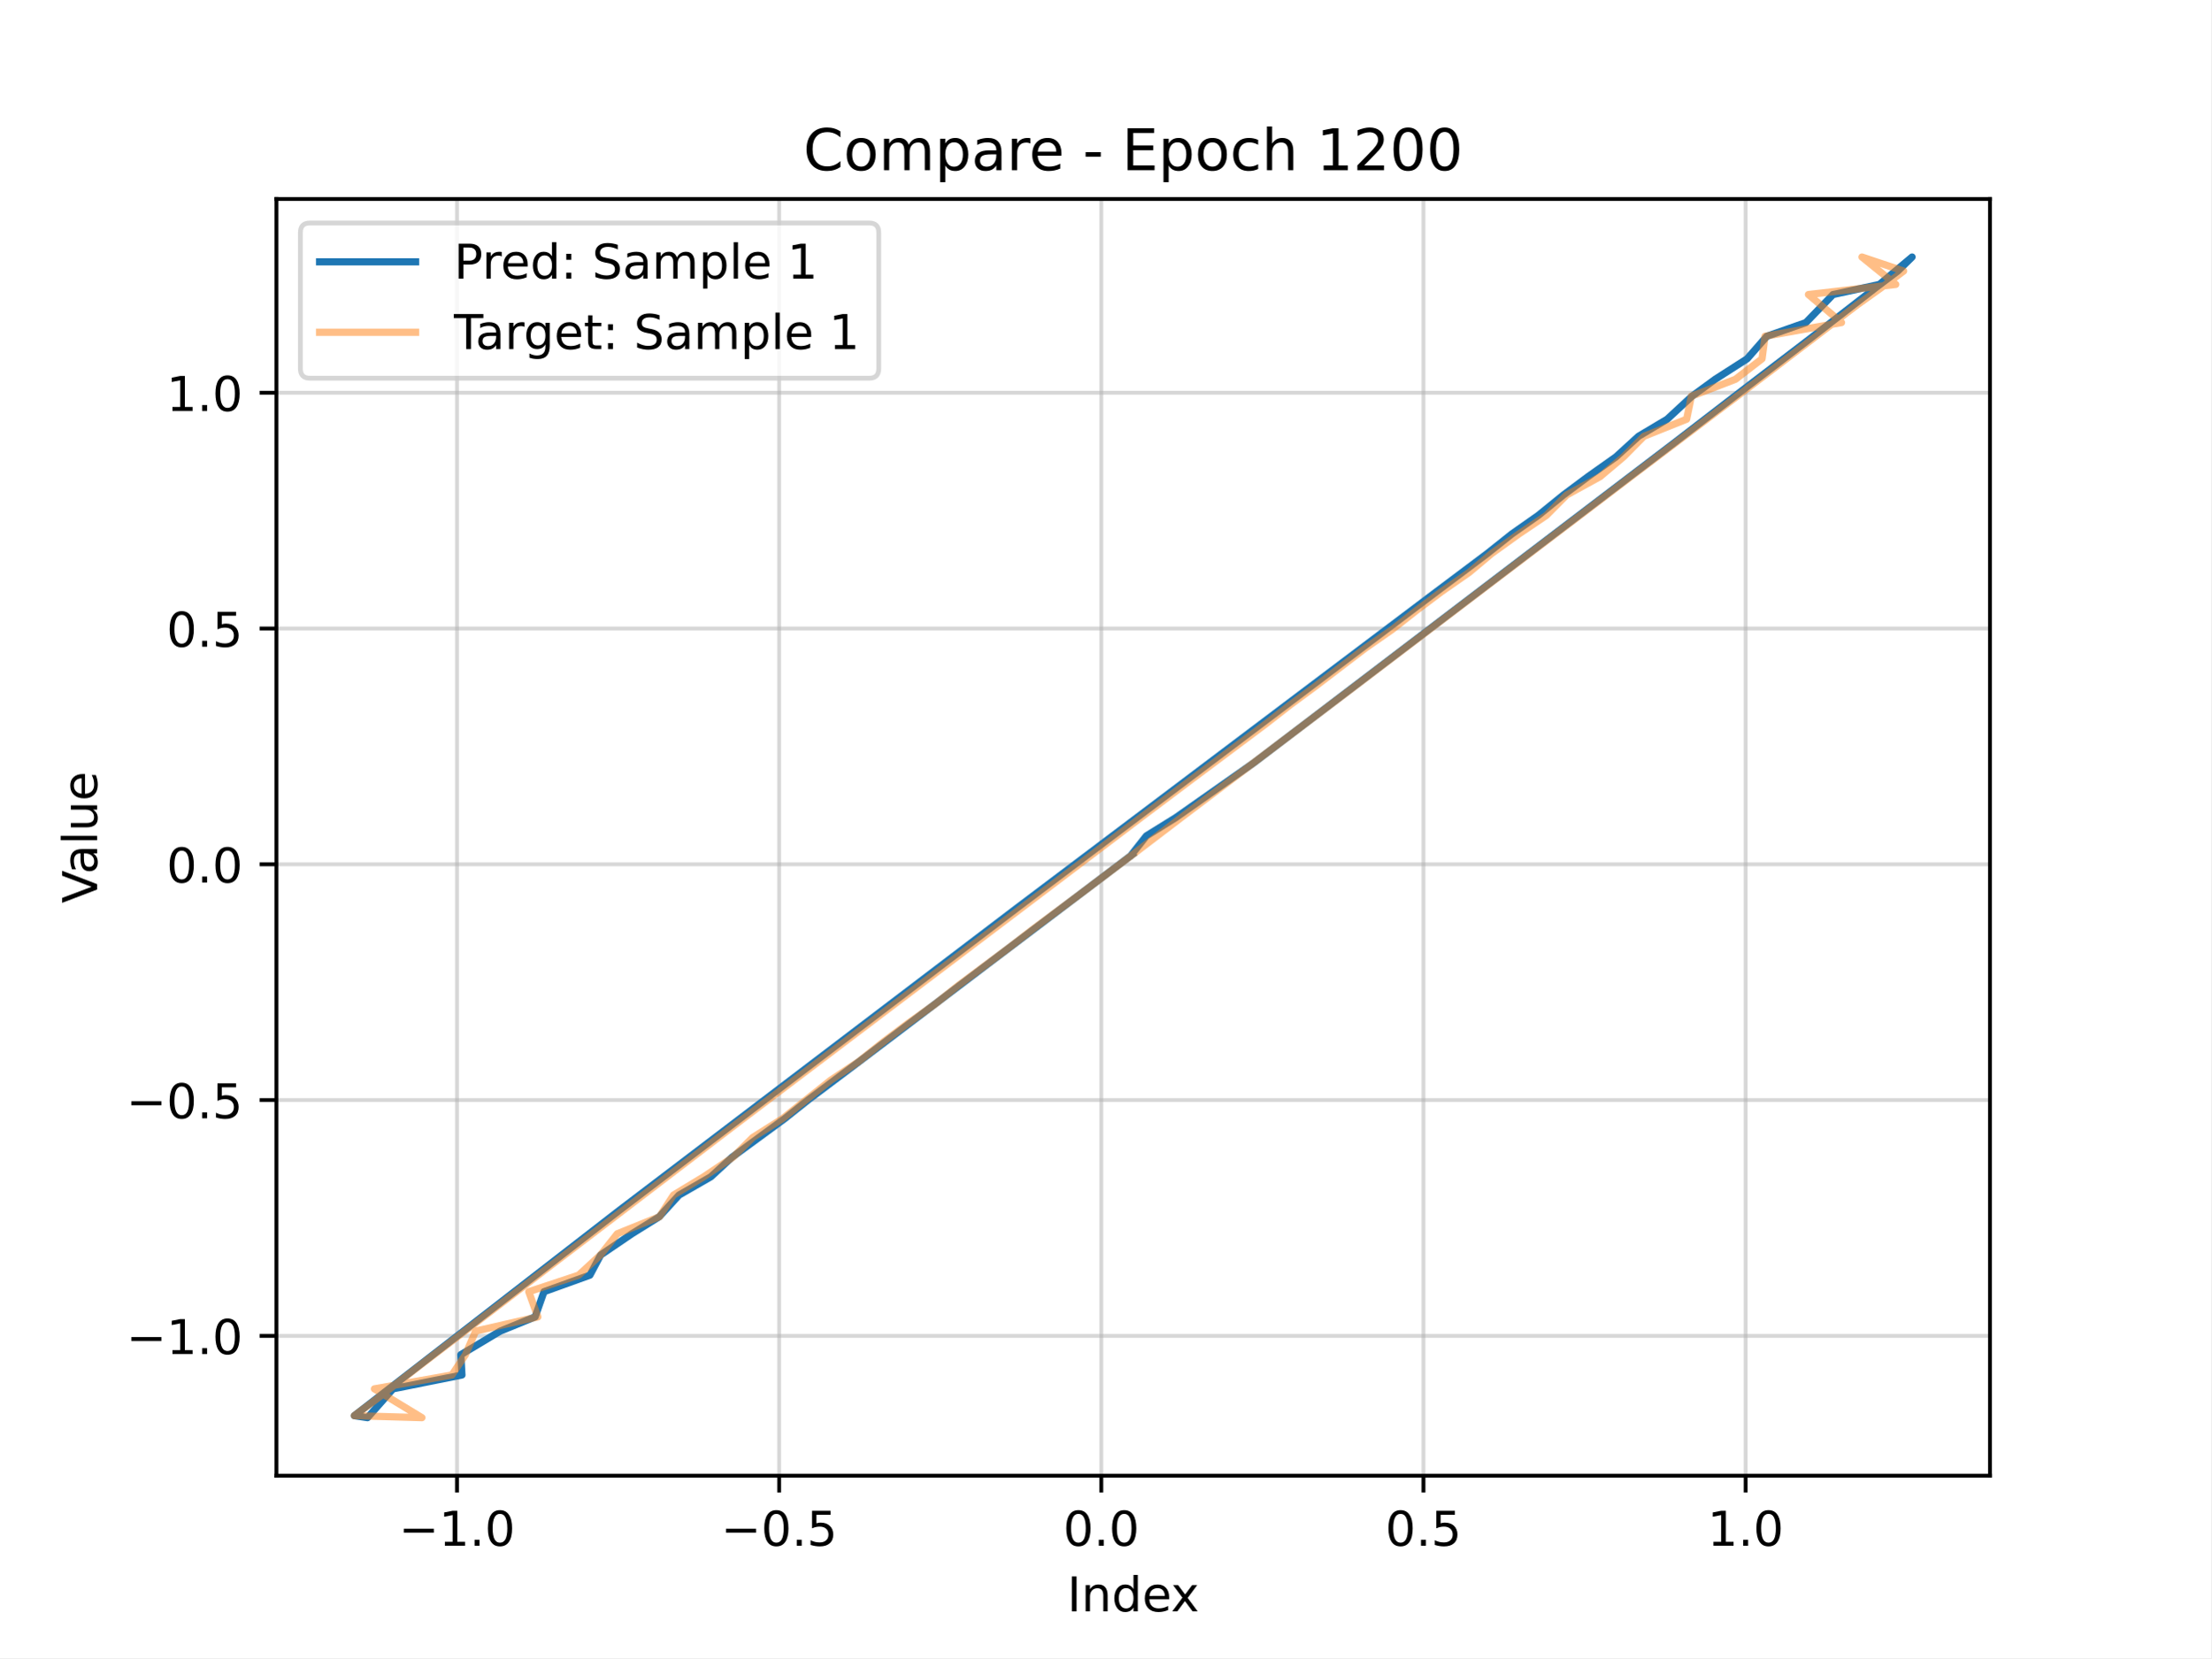
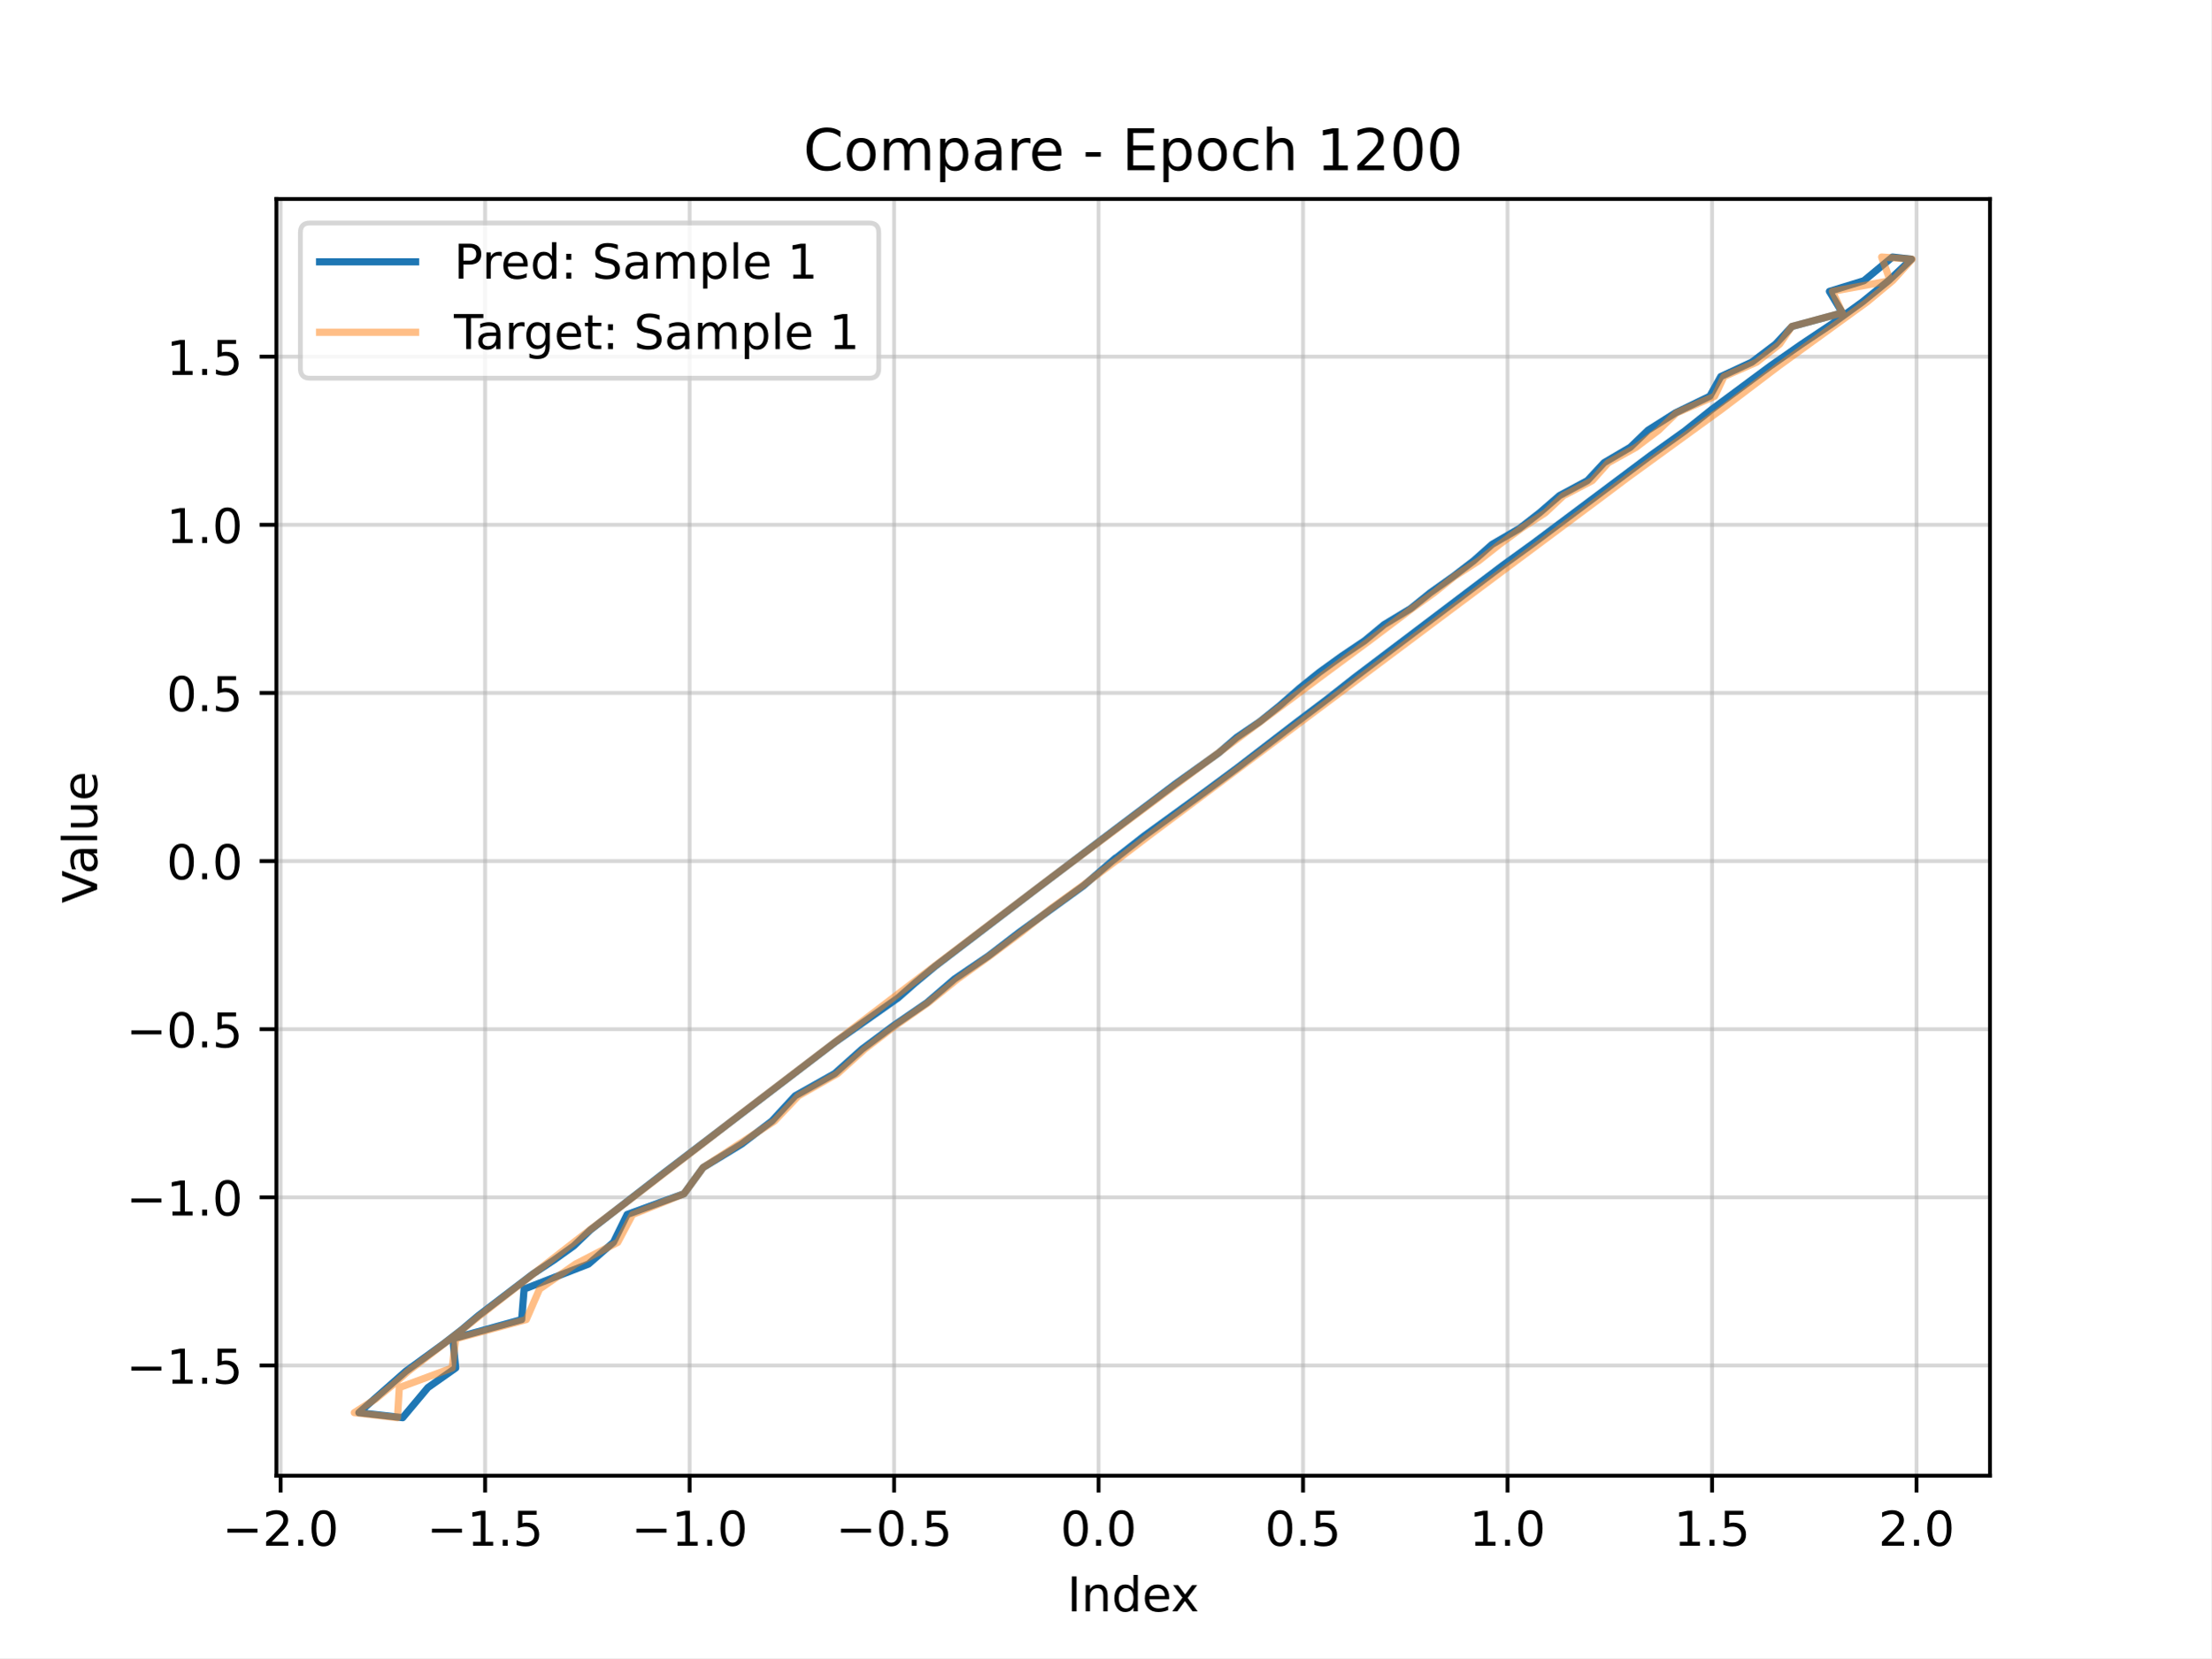
<svg xmlns="http://www.w3.org/2000/svg" xmlns:xlink="http://www.w3.org/1999/xlink" width="460.8pt" height="345.6pt" viewBox="0 0 460.8 345.6" version="1.1">
  <defs>
    <style type="text/css">*{stroke-linejoin: round; stroke-linecap: butt}</style>
  </defs>
  <g id="figure_1">
    <g id="patch_1">
      <path d="M 0 345.6  L 460.8 345.6  L 460.8 0  L 0 0  z " style="fill: #ffffff" />
    </g>
    <g id="axes_1">
      <g id="patch_2">
        <path d="M 57.6 307.584  L 414.72 307.584  L 414.72 41.472  L 57.6 41.472  z " style="fill: #ffffff" />
      </g>
      <g id="matplotlib.axis_1">
        <g id="xtick_1">
          <g id="line2d_1">
-             <path d="M 95.233 307.584  L 95.233 41.472  " clip-path="url(#pa60d6bbbea)" style="fill: none; stroke: #b0b0b0; stroke-opacity: 0.5; stroke-width: 0.8; stroke-linecap: square" />
+             <path d="M 58.477 307.584  L 58.477 41.472  " clip-path="url(#p17d84ca986)" style="fill: none; stroke: #b0b0b0; stroke-opacity: 0.5; stroke-width: 0.8; stroke-linecap: square" />
          </g>
          <g id="line2d_2">
            <defs>
-               <path id="mcfd63ef274" d="M 0 0  L 0 3.5  " style="stroke: #000000; stroke-width: 0.8" />
-             </defs>
-             <g>
-               <use xlink:href="#mcfd63ef274" x="95.233" y="307.584" style="stroke: #000000; stroke-width: 0.8" />
+               <path id="m60f1bbaf29" d="M 0 0  L 0 3.5  " style="stroke: #000000; stroke-width: 0.8" />
+             </defs>
+             <g>
+               <use xlink:href="#m60f1bbaf29" x="58.477" y="307.584" style="stroke: #000000; stroke-width: 0.8" />
            </g>
          </g>
          <g id="text_1">
-             <g transform="translate(83.09203 322.1824) scale(0.1 -0.1)">
+             <g transform="translate(46.33552 322.1824) scale(0.1 -0.1)">
              <defs>
                <path id="DejaVuSans-2212" d="M 678 2272  L 4684 2272  L 4684 1741  L 678 1741  L 678 2272  z " transform="scale(0.015625)" />
-                 <path id="DejaVuSans-31" d="M 794 531  L 1825 531  L 1825 4091  L 703 3866  L 703 4441  L 1819 4666  L 2450 4666  L 2450 531  L 3481 531  L 3481 0  L 794 0  L 794 531  z " transform="scale(0.015625)" />
+                 <path id="DejaVuSans-32" d="M 1228 531  L 3431 531  L 3431 0  L 469 0  L 469 531  Q 828 903 1448 1529  Q 2069 2156 2228 2338  Q 2531 2678 2651 2914  Q 2772 3150 2772 3378  Q 2772 3750 2511 3984  Q 2250 4219 1831 4219  Q 1534 4219 1204 4116  Q 875 4013 500 3803  L 500 4441  Q 881 4594 1212 4672  Q 1544 4750 1819 4750  Q 2544 4750 2975 4387  Q 3406 4025 3406 3419  Q 3406 3131 3298 2873  Q 3191 2616 2906 2266  Q 2828 2175 2409 1742  Q 1991 1309 1228 531  z " transform="scale(0.015625)" />
                <path id="DejaVuSans-2e" d="M 684 794  L 1344 794  L 1344 0  L 684 0  L 684 794  z " transform="scale(0.015625)" />
                <path id="DejaVuSans-30" d="M 2034 4250  Q 1547 4250 1301 3770  Q 1056 3291 1056 2328  Q 1056 1369 1301 889  Q 1547 409 2034 409  Q 2525 409 2770 889  Q 3016 1369 3016 2328  Q 3016 3291 2770 3770  Q 2525 4250 2034 4250  z M 2034 4750  Q 2819 4750 3233 4129  Q 3647 3509 3647 2328  Q 3647 1150 3233 529  Q 2819 -91 2034 -91  Q 1250 -91 836 529  Q 422 1150 422 2328  Q 422 3509 836 4129  Q 1250 4750 2034 4750  z " transform="scale(0.015625)" />
              </defs>
              <use xlink:href="#DejaVuSans-2212" />
-               <use xlink:href="#DejaVuSans-31" transform="translate(83.78906 0)" />
+               <use xlink:href="#DejaVuSans-32" transform="translate(83.78906 0)" />
              <use xlink:href="#DejaVuSans-2e" transform="translate(147.4121 0)" />
              <use xlink:href="#DejaVuSans-30" transform="translate(179.1992 0)" />
            </g>
          </g>
        </g>
        <g id="xtick_2">
          <g id="line2d_3">
-             <path d="M 162.375 307.584  L 162.375 41.472  " clip-path="url(#pa60d6bbbea)" style="fill: none; stroke: #b0b0b0; stroke-opacity: 0.5; stroke-width: 0.8; stroke-linecap: square" />
+             <path d="M 101.094 307.584  L 101.094 41.472  " clip-path="url(#p17d84ca986)" style="fill: none; stroke: #b0b0b0; stroke-opacity: 0.5; stroke-width: 0.8; stroke-linecap: square" />
          </g>
          <g id="line2d_4">
            <g>
-               <use xlink:href="#mcfd63ef274" x="162.375" y="307.584" style="stroke: #000000; stroke-width: 0.8" />
+               <use xlink:href="#m60f1bbaf29" x="101.094" y="307.584" style="stroke: #000000; stroke-width: 0.8" />
            </g>
          </g>
          <g id="text_2">
-             <g transform="translate(150.2333 322.1824) scale(0.1 -0.1)">
+             <g transform="translate(88.95292 322.1824) scale(0.1 -0.1)">
              <defs>
+                 <path id="DejaVuSans-31" d="M 794 531  L 1825 531  L 1825 4091  L 703 3866  L 703 4441  L 1819 4666  L 2450 4666  L 2450 531  L 3481 531  L 3481 0  L 794 0  L 794 531  z " transform="scale(0.015625)" />
                <path id="DejaVuSans-35" d="M 691 4666  L 3169 4666  L 3169 4134  L 1269 4134  L 1269 2991  Q 1406 3038 1543 3061  Q 1681 3084 1819 3084  Q 2600 3084 3056 2656  Q 3513 2228 3513 1497  Q 3513 744 3044 326  Q 2575 -91 1722 -91  Q 1428 -91 1123 -41  Q 819 9 494 109  L 494 744  Q 775 591 1075 516  Q 1375 441 1709 441  Q 2250 441 2565 725  Q 2881 1009 2881 1497  Q 2881 1984 2565 2268  Q 2250 2553 1709 2553  Q 1456 2553 1204 2497  Q 953 2441 691 2322  L 691 4666  z " transform="scale(0.015625)" />
              </defs>
              <use xlink:href="#DejaVuSans-2212" />
-               <use xlink:href="#DejaVuSans-30" transform="translate(83.78906 0)" />
+               <use xlink:href="#DejaVuSans-31" transform="translate(83.78906 0)" />
              <use xlink:href="#DejaVuSans-2e" transform="translate(147.4121 0)" />
              <use xlink:href="#DejaVuSans-35" transform="translate(179.1992 0)" />
            </g>
          </g>
        </g>
        <g id="xtick_3">
          <g id="line2d_5">
-             <path d="M 229.516 307.584  L 229.516 41.472  " clip-path="url(#pa60d6bbbea)" style="fill: none; stroke: #b0b0b0; stroke-opacity: 0.5; stroke-width: 0.8; stroke-linecap: square" />
+             <path d="M 143.712 307.584  L 143.712 41.472  " clip-path="url(#p17d84ca986)" style="fill: none; stroke: #b0b0b0; stroke-opacity: 0.5; stroke-width: 0.8; stroke-linecap: square" />
          </g>
          <g id="line2d_6">
            <g>
-               <use xlink:href="#mcfd63ef274" x="229.516" y="307.584" style="stroke: #000000; stroke-width: 0.8" />
+               <use xlink:href="#m60f1bbaf29" x="143.712" y="307.584" style="stroke: #000000; stroke-width: 0.8" />
            </g>
          </g>
          <g id="text_3">
-             <g transform="translate(221.5644 322.1824) scale(0.1 -0.1)">
-               <use xlink:href="#DejaVuSans-30" />
-               <use xlink:href="#DejaVuSans-2e" transform="translate(63.62305 0)" />
-               <use xlink:href="#DejaVuSans-30" transform="translate(95.41016 0)" />
+             <g transform="translate(131.5703 322.1824) scale(0.1 -0.1)">
+               <use xlink:href="#DejaVuSans-2212" />
+               <use xlink:href="#DejaVuSans-31" transform="translate(83.78906 0)" />
+               <use xlink:href="#DejaVuSans-2e" transform="translate(147.4121 0)" />
+               <use xlink:href="#DejaVuSans-30" transform="translate(179.1992 0)" />
            </g>
          </g>
        </g>
        <g id="xtick_4">
          <g id="line2d_7">
-             <path d="M 296.657 307.584  L 296.657 41.472  " clip-path="url(#pa60d6bbbea)" style="fill: none; stroke: #b0b0b0; stroke-opacity: 0.5; stroke-width: 0.8; stroke-linecap: square" />
+             <path d="M 186.329 307.584  L 186.329 41.472  " clip-path="url(#p17d84ca986)" style="fill: none; stroke: #b0b0b0; stroke-opacity: 0.5; stroke-width: 0.8; stroke-linecap: square" />
          </g>
          <g id="line2d_8">
            <g>
-               <use xlink:href="#mcfd63ef274" x="296.657" y="307.584" style="stroke: #000000; stroke-width: 0.8" />
+               <use xlink:href="#m60f1bbaf29" x="186.329" y="307.584" style="stroke: #000000; stroke-width: 0.8" />
            </g>
          </g>
          <g id="text_4">
-             <g transform="translate(288.7056 322.1824) scale(0.1 -0.1)">
-               <use xlink:href="#DejaVuSans-30" />
-               <use xlink:href="#DejaVuSans-2e" transform="translate(63.62305 0)" />
-               <use xlink:href="#DejaVuSans-35" transform="translate(95.41016 0)" />
+             <g transform="translate(174.1877 322.1824) scale(0.1 -0.1)">
+               <use xlink:href="#DejaVuSans-2212" />
+               <use xlink:href="#DejaVuSans-30" transform="translate(83.78906 0)" />
+               <use xlink:href="#DejaVuSans-2e" transform="translate(147.4121 0)" />
+               <use xlink:href="#DejaVuSans-35" transform="translate(179.1992 0)" />
            </g>
          </g>
        </g>
        <g id="xtick_5">
          <g id="line2d_9">
-             <path d="M 363.798 307.584  L 363.798 41.472  " clip-path="url(#pa60d6bbbea)" style="fill: none; stroke: #b0b0b0; stroke-opacity: 0.5; stroke-width: 0.8; stroke-linecap: square" />
+             <path d="M 228.947 307.584  L 228.947 41.472  " clip-path="url(#p17d84ca986)" style="fill: none; stroke: #b0b0b0; stroke-opacity: 0.5; stroke-width: 0.8; stroke-linecap: square" />
          </g>
          <g id="line2d_10">
            <g>
-               <use xlink:href="#mcfd63ef274" x="363.798" y="307.584" style="stroke: #000000; stroke-width: 0.8" />
+               <use xlink:href="#m60f1bbaf29" x="228.947" y="307.584" style="stroke: #000000; stroke-width: 0.8" />
            </g>
          </g>
          <g id="text_5">
-             <g transform="translate(355.8468 322.1824) scale(0.1 -0.1)">
+             <g transform="translate(220.995 322.1824) scale(0.1 -0.1)">
+               <use xlink:href="#DejaVuSans-30" />
+               <use xlink:href="#DejaVuSans-2e" transform="translate(63.62305 0)" />
+               <use xlink:href="#DejaVuSans-30" transform="translate(95.41016 0)" />
+             </g>
+           </g>
+         </g>
+         <g id="xtick_6">
+           <g id="line2d_11">
+             <path d="M 271.564 307.584  L 271.564 41.472  " clip-path="url(#p17d84ca986)" style="fill: none; stroke: #b0b0b0; stroke-opacity: 0.5; stroke-width: 0.8; stroke-linecap: square" />
+           </g>
+           <g id="line2d_12">
+             <g>
+               <use xlink:href="#m60f1bbaf29" x="271.564" y="307.584" style="stroke: #000000; stroke-width: 0.8" />
+             </g>
+           </g>
+           <g id="text_6">
+             <g transform="translate(263.6124 322.1824) scale(0.1 -0.1)">
+               <use xlink:href="#DejaVuSans-30" />
+               <use xlink:href="#DejaVuSans-2e" transform="translate(63.62305 0)" />
+               <use xlink:href="#DejaVuSans-35" transform="translate(95.41016 0)" />
+             </g>
+           </g>
+         </g>
+         <g id="xtick_7">
+           <g id="line2d_13">
+             <path d="M 314.181 307.584  L 314.181 41.472  " clip-path="url(#p17d84ca986)" style="fill: none; stroke: #b0b0b0; stroke-opacity: 0.5; stroke-width: 0.8; stroke-linecap: square" />
+           </g>
+           <g id="line2d_14">
+             <g>
+               <use xlink:href="#m60f1bbaf29" x="314.181" y="307.584" style="stroke: #000000; stroke-width: 0.8" />
+             </g>
+           </g>
+           <g id="text_7">
+             <g transform="translate(306.2298 322.1824) scale(0.1 -0.1)">
              <use xlink:href="#DejaVuSans-31" />
              <use xlink:href="#DejaVuSans-2e" transform="translate(63.62305 0)" />
              <use xlink:href="#DejaVuSans-30" transform="translate(95.41016 0)" />
            </g>
          </g>
        </g>
-         <g id="text_6">
+         <g id="xtick_8">
+           <g id="line2d_15">
+             <path d="M 356.799 307.584  L 356.799 41.472  " clip-path="url(#p17d84ca986)" style="fill: none; stroke: #b0b0b0; stroke-opacity: 0.5; stroke-width: 0.8; stroke-linecap: square" />
+           </g>
+           <g id="line2d_16">
+             <g>
+               <use xlink:href="#m60f1bbaf29" x="356.799" y="307.584" style="stroke: #000000; stroke-width: 0.8" />
+             </g>
+           </g>
+           <g id="text_8">
+             <g transform="translate(348.8472 322.1824) scale(0.1 -0.1)">
+               <use xlink:href="#DejaVuSans-31" />
+               <use xlink:href="#DejaVuSans-2e" transform="translate(63.62305 0)" />
+               <use xlink:href="#DejaVuSans-35" transform="translate(95.41016 0)" />
+             </g>
+           </g>
+         </g>
+         <g id="xtick_9">
+           <g id="line2d_17">
+             <path d="M 399.416 307.584  L 399.416 41.472  " clip-path="url(#p17d84ca986)" style="fill: none; stroke: #b0b0b0; stroke-opacity: 0.5; stroke-width: 0.8; stroke-linecap: square" />
+           </g>
+           <g id="line2d_18">
+             <g>
+               <use xlink:href="#m60f1bbaf29" x="399.416" y="307.584" style="stroke: #000000; stroke-width: 0.8" />
+             </g>
+           </g>
+           <g id="text_9">
+             <g transform="translate(391.4646 322.1824) scale(0.1 -0.1)">
+               <use xlink:href="#DejaVuSans-32" />
+               <use xlink:href="#DejaVuSans-2e" transform="translate(63.62305 0)" />
+               <use xlink:href="#DejaVuSans-30" transform="translate(95.41016 0)" />
+             </g>
+           </g>
+         </g>
+         <g id="text_10">
          <g transform="translate(222.3936 335.8606) scale(0.1 -0.1)">
            <defs>
              <path id="DejaVuSans-49" d="M 628 4666  L 1259 4666  L 1259 0  L 628 0  L 628 4666  z " transform="scale(0.015625)" />
              <path id="DejaVuSans-6e" d="M 3513 2113  L 3513 0  L 2938 0  L 2938 2094  Q 2938 2591 2744 2837  Q 2550 3084 2163 3084  Q 1697 3084 1428 2787  Q 1159 2491 1159 1978  L 1159 0  L 581 0  L 581 3500  L 1159 3500  L 1159 2956  Q 1366 3272 1645 3428  Q 1925 3584 2291 3584  Q 2894 3584 3203 3211  Q 3513 2838 3513 2113  z " transform="scale(0.015625)" />
              <path id="DejaVuSans-64" d="M 2906 2969  L 2906 4863  L 3481 4863  L 3481 0  L 2906 0  L 2906 525  Q 2725 213 2448 61  Q 2172 -91 1784 -91  Q 1150 -91 751 415  Q 353 922 353 1747  Q 353 2572 751 3078  Q 1150 3584 1784 3584  Q 2172 3584 2448 3432  Q 2725 3281 2906 2969  z M 947 1747  Q 947 1113 1208 752  Q 1469 391 1925 391  Q 2381 391 2643 752  Q 2906 1113 2906 1747  Q 2906 2381 2643 2742  Q 2381 3103 1925 3103  Q 1469 3103 1208 2742  Q 947 2381 947 1747  z " transform="scale(0.015625)" />
              <path id="DejaVuSans-65" d="M 3597 1894  L 3597 1613  L 953 1613  Q 991 1019 1311 708  Q 1631 397 2203 397  Q 2534 397 2845 478  Q 3156 559 3463 722  L 3463 178  Q 3153 47 2828 -22  Q 2503 -91 2169 -91  Q 1331 -91 842 396  Q 353 884 353 1716  Q 353 2575 817 3079  Q 1281 3584 2069 3584  Q 2775 3584 3186 3129  Q 3597 2675 3597 1894  z M 3022 2063  Q 3016 2534 2758 2815  Q 2500 3097 2075 3097  Q 1594 3097 1305 2825  Q 1016 2553 972 2059  L 3022 2063  z " transform="scale(0.015625)" />
              <path id="DejaVuSans-78" d="M 3513 3500  L 2247 1797  L 3578 0  L 2900 0  L 1881 1375  L 863 0  L 184 0  L 1544 1831  L 300 3500  L 978 3500  L 1906 2253  L 2834 3500  L 3513 3500  z " transform="scale(0.015625)" />
            </defs>
            <use xlink:href="#DejaVuSans-49" />
            <use xlink:href="#DejaVuSans-6e" transform="translate(29.49219 0)" />
            <use xlink:href="#DejaVuSans-64" transform="translate(92.87109 0)" />
            <use xlink:href="#DejaVuSans-65" transform="translate(156.3477 0)" />
            <use xlink:href="#DejaVuSans-78" transform="translate(216.1211 0)" />
          </g>
        </g>
      </g>
      <g id="matplotlib.axis_2">
        <g id="ytick_1">
-           <g id="line2d_11">
-             <path d="M 57.6 278.435  L 414.72 278.435  " clip-path="url(#pa60d6bbbea)" style="fill: none; stroke: #b0b0b0; stroke-opacity: 0.5; stroke-width: 0.8; stroke-linecap: square" />
-           </g>
-           <g id="line2d_12">
-             <defs>
-               <path id="m3302163998" d="M 0 0  L -3.5 0  " style="stroke: #000000; stroke-width: 0.8" />
-             </defs>
-             <g>
-               <use xlink:href="#m3302163998" x="57.6" y="278.435" style="stroke: #000000; stroke-width: 0.8" />
-             </g>
-           </g>
-           <g id="text_7">
-             <g transform="translate(26.31719 282.2339) scale(0.1 -0.1)">
+           <g id="line2d_19">
+             <path d="M 57.6 284.604  L 414.72 284.604  " clip-path="url(#p17d84ca986)" style="fill: none; stroke: #b0b0b0; stroke-opacity: 0.5; stroke-width: 0.8; stroke-linecap: square" />
+           </g>
+           <g id="line2d_20">
+             <defs>
+               <path id="mceea7b06aa" d="M 0 0  L -3.5 0  " style="stroke: #000000; stroke-width: 0.8" />
+             </defs>
+             <g>
+               <use xlink:href="#mceea7b06aa" x="57.6" y="284.604" style="stroke: #000000; stroke-width: 0.8" />
+             </g>
+           </g>
+           <g id="text_11">
+             <g transform="translate(26.31719 288.4031) scale(0.1 -0.1)">
              <use xlink:href="#DejaVuSans-2212" />
              <use xlink:href="#DejaVuSans-31" transform="translate(83.78906 0)" />
              <use xlink:href="#DejaVuSans-2e" transform="translate(147.4121 0)" />
+               <use xlink:href="#DejaVuSans-35" transform="translate(179.1992 0)" />
+             </g>
+           </g>
+         </g>
+         <g id="ytick_2">
+           <g id="line2d_21">
+             <path d="M 57.6 249.56  L 414.72 249.56  " clip-path="url(#p17d84ca986)" style="fill: none; stroke: #b0b0b0; stroke-opacity: 0.5; stroke-width: 0.8; stroke-linecap: square" />
+           </g>
+           <g id="line2d_22">
+             <g>
+               <use xlink:href="#mceea7b06aa" x="57.6" y="249.56" style="stroke: #000000; stroke-width: 0.8" />
+             </g>
+           </g>
+           <g id="text_12">
+             <g transform="translate(26.31719 253.3591) scale(0.1 -0.1)">
+               <use xlink:href="#DejaVuSans-2212" />
+               <use xlink:href="#DejaVuSans-31" transform="translate(83.78906 0)" />
+               <use xlink:href="#DejaVuSans-2e" transform="translate(147.4121 0)" />
              <use xlink:href="#DejaVuSans-30" transform="translate(179.1992 0)" />
            </g>
          </g>
        </g>
-         <g id="ytick_2">
-           <g id="line2d_13">
-             <path d="M 57.6 229.29  L 414.72 229.29  " clip-path="url(#pa60d6bbbea)" style="fill: none; stroke: #b0b0b0; stroke-opacity: 0.5; stroke-width: 0.8; stroke-linecap: square" />
-           </g>
-           <g id="line2d_14">
-             <g>
-               <use xlink:href="#m3302163998" x="57.6" y="229.29" style="stroke: #000000; stroke-width: 0.8" />
-             </g>
-           </g>
-           <g id="text_8">
-             <g transform="translate(26.31719 233.0888) scale(0.1 -0.1)">
+         <g id="ytick_3">
+           <g id="line2d_23">
+             <path d="M 57.6 214.516  L 414.72 214.516  " clip-path="url(#p17d84ca986)" style="fill: none; stroke: #b0b0b0; stroke-opacity: 0.5; stroke-width: 0.8; stroke-linecap: square" />
+           </g>
+           <g id="line2d_24">
+             <g>
+               <use xlink:href="#mceea7b06aa" x="57.6" y="214.516" style="stroke: #000000; stroke-width: 0.8" />
+             </g>
+           </g>
+           <g id="text_13">
+             <g transform="translate(26.31719 218.3152) scale(0.1 -0.1)">
              <use xlink:href="#DejaVuSans-2212" />
              <use xlink:href="#DejaVuSans-30" transform="translate(83.78906 0)" />
              <use xlink:href="#DejaVuSans-2e" transform="translate(147.4121 0)" />
              <use xlink:href="#DejaVuSans-35" transform="translate(179.1992 0)" />
            </g>
          </g>
        </g>
-         <g id="ytick_3">
-           <g id="line2d_15">
-             <path d="M 57.6 180.145  L 414.72 180.145  " clip-path="url(#pa60d6bbbea)" style="fill: none; stroke: #b0b0b0; stroke-opacity: 0.5; stroke-width: 0.8; stroke-linecap: square" />
-           </g>
-           <g id="line2d_16">
-             <g>
-               <use xlink:href="#m3302163998" x="57.6" y="180.145" style="stroke: #000000; stroke-width: 0.8" />
-             </g>
-           </g>
-           <g id="text_9">
-             <g transform="translate(34.69687 183.9438) scale(0.1 -0.1)">
+         <g id="ytick_4">
+           <g id="line2d_25">
+             <path d="M 57.6 179.472  L 414.72 179.472  " clip-path="url(#p17d84ca986)" style="fill: none; stroke: #b0b0b0; stroke-opacity: 0.5; stroke-width: 0.8; stroke-linecap: square" />
+           </g>
+           <g id="line2d_26">
+             <g>
+               <use xlink:href="#mceea7b06aa" x="57.6" y="179.472" style="stroke: #000000; stroke-width: 0.8" />
+             </g>
+           </g>
+           <g id="text_14">
+             <g transform="translate(34.69687 183.2712) scale(0.1 -0.1)">
              <use xlink:href="#DejaVuSans-30" />
              <use xlink:href="#DejaVuSans-2e" transform="translate(63.62305 0)" />
              <use xlink:href="#DejaVuSans-30" transform="translate(95.41016 0)" />
            </g>
          </g>
        </g>
-         <g id="ytick_4">
-           <g id="line2d_17">
-             <path d="M 57.6 130.999  L 414.72 130.999  " clip-path="url(#pa60d6bbbea)" style="fill: none; stroke: #b0b0b0; stroke-opacity: 0.5; stroke-width: 0.8; stroke-linecap: square" />
-           </g>
-           <g id="line2d_18">
-             <g>
-               <use xlink:href="#m3302163998" x="57.6" y="130.999" style="stroke: #000000; stroke-width: 0.8" />
-             </g>
-           </g>
-           <g id="text_10">
-             <g transform="translate(34.69687 134.7987) scale(0.1 -0.1)">
+         <g id="ytick_5">
+           <g id="line2d_27">
+             <path d="M 57.6 144.428  L 414.72 144.428  " clip-path="url(#p17d84ca986)" style="fill: none; stroke: #b0b0b0; stroke-opacity: 0.5; stroke-width: 0.8; stroke-linecap: square" />
+           </g>
+           <g id="line2d_28">
+             <g>
+               <use xlink:href="#mceea7b06aa" x="57.6" y="144.428" style="stroke: #000000; stroke-width: 0.8" />
+             </g>
+           </g>
+           <g id="text_15">
+             <g transform="translate(34.69687 148.2273) scale(0.1 -0.1)">
              <use xlink:href="#DejaVuSans-30" />
              <use xlink:href="#DejaVuSans-2e" transform="translate(63.62305 0)" />
              <use xlink:href="#DejaVuSans-35" transform="translate(95.41016 0)" />
            </g>
          </g>
        </g>
-         <g id="ytick_5">
-           <g id="line2d_19">
-             <path d="M 57.6 81.854  L 414.72 81.854  " clip-path="url(#pa60d6bbbea)" style="fill: none; stroke: #b0b0b0; stroke-opacity: 0.5; stroke-width: 0.8; stroke-linecap: square" />
-           </g>
-           <g id="line2d_20">
-             <g>
-               <use xlink:href="#m3302163998" x="57.6" y="81.854" style="stroke: #000000; stroke-width: 0.8" />
-             </g>
-           </g>
-           <g id="text_11">
-             <g transform="translate(34.69687 85.65366) scale(0.1 -0.1)">
+         <g id="ytick_6">
+           <g id="line2d_29">
+             <path d="M 57.6 109.384  L 414.72 109.384  " clip-path="url(#p17d84ca986)" style="fill: none; stroke: #b0b0b0; stroke-opacity: 0.5; stroke-width: 0.8; stroke-linecap: square" />
+           </g>
+           <g id="line2d_30">
+             <g>
+               <use xlink:href="#mceea7b06aa" x="57.6" y="109.384" style="stroke: #000000; stroke-width: 0.8" />
+             </g>
+           </g>
+           <g id="text_16">
+             <g transform="translate(34.69687 113.1833) scale(0.1 -0.1)">
              <use xlink:href="#DejaVuSans-31" />
              <use xlink:href="#DejaVuSans-2e" transform="translate(63.62305 0)" />
              <use xlink:href="#DejaVuSans-30" transform="translate(95.41016 0)" />
            </g>
          </g>
        </g>
-         <g id="text_12">
+         <g id="ytick_7">
+           <g id="line2d_31">
+             <path d="M 57.6 74.34  L 414.72 74.34  " clip-path="url(#p17d84ca986)" style="fill: none; stroke: #b0b0b0; stroke-opacity: 0.5; stroke-width: 0.8; stroke-linecap: square" />
+           </g>
+           <g id="line2d_32">
+             <g>
+               <use xlink:href="#mceea7b06aa" x="57.6" y="74.34" style="stroke: #000000; stroke-width: 0.8" />
+             </g>
+           </g>
+           <g id="text_17">
+             <g transform="translate(34.69687 78.13939) scale(0.1 -0.1)">
+               <use xlink:href="#DejaVuSans-31" />
+               <use xlink:href="#DejaVuSans-2e" transform="translate(63.62305 0)" />
+               <use xlink:href="#DejaVuSans-35" transform="translate(95.41016 0)" />
+             </g>
+           </g>
+         </g>
+         <g id="text_18">
          <g transform="translate(20.2375 188.2593) rotate(-90) scale(0.1 -0.1)">
            <defs>
              <path id="DejaVuSans-56" d="M 1831 0  L 50 4666  L 709 4666  L 2188 738  L 3669 4666  L 4325 4666  L 2547 0  L 1831 0  z " transform="scale(0.015625)" />
              <path id="DejaVuSans-61" d="M 2194 1759  Q 1497 1759 1228 1600  Q 959 1441 959 1056  Q 959 750 1161 570  Q 1363 391 1709 391  Q 2188 391 2477 730  Q 2766 1069 2766 1631  L 2766 1759  L 2194 1759  z M 3341 1997  L 3341 0  L 2766 0  L 2766 531  Q 2569 213 2275 61  Q 1981 -91 1556 -91  Q 1019 -91 701 211  Q 384 513 384 1019  Q 384 1609 779 1909  Q 1175 2209 1959 2209  L 2766 2209  L 2766 2266  Q 2766 2663 2505 2880  Q 2244 3097 1772 3097  Q 1472 3097 1187 3025  Q 903 2953 641 2809  L 641 3341  Q 956 3463 1253 3523  Q 1550 3584 1831 3584  Q 2591 3584 2966 3190  Q 3341 2797 3341 1997  z " transform="scale(0.015625)" />
              <path id="DejaVuSans-6c" d="M 603 4863  L 1178 4863  L 1178 0  L 603 0  L 603 4863  z " transform="scale(0.015625)" />
              <path id="DejaVuSans-75" d="M 544 1381  L 544 3500  L 1119 3500  L 1119 1403  Q 1119 906 1312 657  Q 1506 409 1894 409  Q 2359 409 2629 706  Q 2900 1003 2900 1516  L 2900 3500  L 3475 3500  L 3475 0  L 2900 0  L 2900 538  Q 2691 219 2414 64  Q 2138 -91 1772 -91  Q 1169 -91 856 284  Q 544 659 544 1381  z M 1991 3584  L 1991 3584  z " transform="scale(0.015625)" />
            </defs>
            <use xlink:href="#DejaVuSans-56" />
            <use xlink:href="#DejaVuSans-61" transform="translate(60.6582 0)" />
            <use xlink:href="#DejaVuSans-6c" transform="translate(121.9375 0)" />
            <use xlink:href="#DejaVuSans-75" transform="translate(149.7207 0)" />
            <use xlink:href="#DejaVuSans-65" transform="translate(213.0996 0)" />
          </g>
        </g>
      </g>
-       <g id="line2d_21">
-         <path d="M 235.895 178.047  L 238.9 174.225  L 245.044 170.416  L 261.329 158.964  L 349.06 92.183  L 363.072 81.391  L 377.184 70.613  L 390.819 60.031  L 395.511 56.487  L 398.487 53.568  L 391.682 59.275  L 382.012 61.386  L 376.368 67.226  L 368.229 70.079  L 364.113 74.777  L 357.454 79.046  L 352.637 82.566  L 347.451 87.37  L 341.479 90.93  L 336.791 95.212  L 330.967 99.333  L 325.84 103.158  L 320.585 107.422  L 315.08 111.291  L 309.976 115.359  L 299.419 123.286  L 237.151 170.252  L 211.899 189.288  L 129.007 252.328  L 73.838 295.074  L 76.585 295.488  L 81.892 289.485  L 96.27 286.596  L 96.026 282.368  L 104.246 277.448  L 111.507 274.488  L 113.363 269.239  L 122.926 265.79  L 125.165 261.59  L 131.685 257.16  L 137.382 253.615  L 141.496 249.102  L 148.141 245.281  L 152.543 241.214  L 163.498 233.181  L 168.554 229.159  L 179.056 221.261  L 189.526 213.324  L 205.19 201.439  L 230.876 181.992  L 235.997 178.107  L 235.997 178.107  " clip-path="url(#pa60d6bbbea)" style="fill: none; stroke: #1f77b4; stroke-width: 1.5; stroke-linecap: square" />
-       </g>
-       <g id="line2d_22">
-         <path d="M 236.135 178.047  L 246.141 170.416  L 281.305 143.836  L 310.801 121.411  L 330.196 106.701  L 339.76 99.423  L 368.376 77.773  L 387.058 63.522  L 391.956 60.031  L 396.722 56.487  L 388.04 53.568  L 395.082 59.275  L 376.887 61.386  L 383.779 67.226  L 367.843 70.079  L 367.217 74.777  L 361.684 79.046  L 352.501 82.566  L 351.499 87.37  L 342.596 90.93  L 338.359 95.212  L 333.471 99.333  L 326.5 103.158  L 322.268 107.422  L 316.528 111.291  L 310.868 115.359  L 306.142 119.325  L 300.442 123.286  L 295.199 127.222  L 290.143 131.191  L 284.51 135.112  L 274.163 143.012  L 268.805 146.965  L 263.826 150.848  L 248.211 162.538  L 237.956 170.252  L 153.643 234.108  L 87.621 284.507  L 78.551 291.555  L 73.833 295.074  L 87.925 295.488  L 78.023 289.485  L 94.172 286.596  L 96.987 282.368  L 99.119 277.448  L 112.081 274.488  L 110.193 269.239  L 120.582 265.79  L 125.132 261.59  L 128.634 257.16  L 137.421 253.615  L 140.345 249.102  L 146.665 245.281  L 152.74 241.214  L 156.865 237.099  L 163.064 233.181  L 173.09 225.173  L 178.973 221.261  L 183.991 217.26  L 189.226 213.324  L 194.812 209.339  L 199.733 205.414  L 210.255 197.565  L 215.365 193.618  L 225.797 185.847  L 236.056 178.107  L 236.056 178.107  " clip-path="url(#pa60d6bbbea)" style="fill: none; stroke: #ff7f0e; stroke-opacity: 0.5; stroke-width: 1.5; stroke-linecap: square" />
+       <g id="line2d_33">
+         <path d="M 232.228 179.112  L 238.361 174.307  L 251.52 164.739  L 257.939 159.98  L 270.217 150.538  L 276.455 145.829  L 282.393 141.154  L 313.1 117.903  L 319.505 113.27  L 344.015 94.906  L 351.144 89.802  L 356.8 85.282  L 368.959 76.269  L 375.333 71.814  L 381.984 67.375  L 388.126 62.928  L 393.622 58.462  L 398.349 54.021  L 394.402 53.568  L 388.454 58.501  L 381.259 60.724  L 383.958 65.203  L 373.452 68.046  L 370.047 71.718  L 365.089 75.476  L 358.633 78.473  L 356.348 82.571  L 349.163 86.051  L 343.468 89.658  L 339.768 93.219  L 334.302 96.432  L 330.836 100.166  L 324.995 103.3  L 320.882 106.861  L 316.671 110.143  L 310.959 113.46  L 307.119 116.878  L 302.909 120.106  L 298.065 123.546  L 293.996 126.837  L 288.453 130.19  L 284.435 133.521  L 279.546 136.813  L 274.921 140.156  L 270.832 143.447  L 266.603 147.159  L 262.52 150.436  L 257.738 153.688  L 253.97 156.939  L 244.988 163.362  L 232.316 172.919  L 215.51 185.655  L 194.884 201.401  L 190.666 204.902  L 187.155 207.992  L 178.449 214.123  L 174.109 217.176  L 138.356 244.475  L 123.017 256.375  L 119.575 259.683  L 115.477 262.614  L 111.07 265.527  L 99.656 274.251  L 96.21 277.163  L 92.478 280.057  L 84.545 285.838  L 74.787 294.443  L 83.921 295.488  L 89.164 289.221  L 94.961 285.137  L 94.369 279.032  L 108.708 275.046  L 109.222 268.693  L 122.624 263.481  L 127.844 258.941  L 130.685 253.147  L 142.534 248.827  L 146.518 243.356  L 154.53 238.484  L 160.864 233.661  L 165.708 228.408  L 173.939 223.779  L 179.647 218.673  L 186.141 213.833  L 193.174 209.002  L 198.906 204.066  L 205.997 199.246  L 212.397 194.333  L 225.811 184.614  L 232.091 179.187  L 232.091 179.187  " clip-path="url(#p17d84ca986)" style="fill: none; stroke: #1f77b4; stroke-width: 1.5; stroke-linecap: square" />
+       </g>
+       <g id="line2d_34">
+         <path d="M 232.967 179.112  L 239.26 174.307  L 252.042 164.739  L 302.178 127.191  L 314.603 117.903  L 333.196 104.039  L 339.298 99.454  L 358.812 85.282  L 370.687 76.269  L 389.086 62.928  L 394.465 58.462  L 398.487 54.021  L 392.144 53.568  L 393.925 58.501  L 381.885 60.724  L 383.939 65.203  L 373.411 68.046  L 370.882 71.718  L 366.083 75.476  L 359.292 78.473  L 357.352 82.571  L 349.386 86.051  L 345.663 89.658  L 340.962 93.219  L 335.175 96.432  L 331.835 100.166  L 325.835 103.3  L 322.044 106.861  L 317.016 110.143  L 312.497 113.46  L 308.17 116.878  L 303.146 120.106  L 298.853 123.546  L 294.251 126.837  L 285.391 133.521  L 276.415 140.156  L 219.68 182.476  L 194.734 201.401  L 154.139 232.392  L 146.321 238.451  L 138.489 244.475  L 130.718 250.457  L 122.898 256.375  L 99.925 274.251  L 96.322 277.163  L 85.043 285.838  L 81.741 288.742  L 78.236 291.62  L 73.833 294.443  L 82.827 295.488  L 83.211 289.221  L 94.23 285.137  L 94.965 279.032  L 109.667 275.046  L 112.428 268.693  L 119.933 263.481  L 128.735 258.941  L 131.812 253.147  L 142.544 248.827  L 146.523 243.356  L 161.387 233.661  L 166.377 228.408  L 174.521 223.779  L 180.191 218.673  L 186.499 213.833  L 193.411 209.002  L 199.534 204.066  L 206.24 199.246  L 212.824 194.333  L 218.907 189.461  L 225.599 184.614  L 232.867 179.187  L 232.867 179.187  " clip-path="url(#p17d84ca986)" style="fill: none; stroke: #ff7f0e; stroke-opacity: 0.5; stroke-width: 1.5; stroke-linecap: square" />
      </g>
      <g id="patch_3">
        <path d="M 57.6 307.584  L 57.6 41.472  " style="fill: none; stroke: #000000; stroke-width: 0.8; stroke-linejoin: miter; stroke-linecap: square" />
      </g>
      <g id="patch_4">
        <path d="M 414.72 307.584  L 414.72 41.472  " style="fill: none; stroke: #000000; stroke-width: 0.8; stroke-linejoin: miter; stroke-linecap: square" />
      </g>
      <g id="patch_5">
        <path d="M 57.6 307.584  L 414.72 307.584  " style="fill: none; stroke: #000000; stroke-width: 0.8; stroke-linejoin: miter; stroke-linecap: square" />
      </g>
      <g id="patch_6">
        <path d="M 57.6 41.472  L 414.72 41.472  " style="fill: none; stroke: #000000; stroke-width: 0.8; stroke-linejoin: miter; stroke-linecap: square" />
      </g>
-       <g id="text_13">
+       <g id="text_19">
        <g transform="translate(167.4169 35.472) scale(0.12 -0.12)">
          <defs>
            <path id="DejaVuSans-43" d="M 4122 4306  L 4122 3641  Q 3803 3938 3442 4084  Q 3081 4231 2675 4231  Q 1875 4231 1450 3742  Q 1025 3253 1025 2328  Q 1025 1406 1450 917  Q 1875 428 2675 428  Q 3081 428 3442 575  Q 3803 722 4122 1019  L 4122 359  Q 3791 134 3420 21  Q 3050 -91 2638 -91  Q 1578 -91 968 557  Q 359 1206 359 2328  Q 359 3453 968 4101  Q 1578 4750 2638 4750  Q 3056 4750 3426 4639  Q 3797 4528 4122 4306  z " transform="scale(0.015625)" />
            <path id="DejaVuSans-6f" d="M 1959 3097  Q 1497 3097 1228 2736  Q 959 2375 959 1747  Q 959 1119 1226 758  Q 1494 397 1959 397  Q 2419 397 2687 759  Q 2956 1122 2956 1747  Q 2956 2369 2687 2733  Q 2419 3097 1959 3097  z M 1959 3584  Q 2709 3584 3137 3096  Q 3566 2609 3566 1747  Q 3566 888 3137 398  Q 2709 -91 1959 -91  Q 1206 -91 779 398  Q 353 888 353 1747  Q 353 2609 779 3096  Q 1206 3584 1959 3584  z " transform="scale(0.015625)" />
            <path id="DejaVuSans-6d" d="M 3328 2828  Q 3544 3216 3844 3400  Q 4144 3584 4550 3584  Q 5097 3584 5394 3201  Q 5691 2819 5691 2113  L 5691 0  L 5113 0  L 5113 2094  Q 5113 2597 4934 2840  Q 4756 3084 4391 3084  Q 3944 3084 3684 2787  Q 3425 2491 3425 1978  L 3425 0  L 2847 0  L 2847 2094  Q 2847 2600 2669 2842  Q 2491 3084 2119 3084  Q 1678 3084 1418 2786  Q 1159 2488 1159 1978  L 1159 0  L 581 0  L 581 3500  L 1159 3500  L 1159 2956  Q 1356 3278 1631 3431  Q 1906 3584 2284 3584  Q 2666 3584 2933 3390  Q 3200 3197 3328 2828  z " transform="scale(0.015625)" />
            <path id="DejaVuSans-70" d="M 1159 525  L 1159 -1331  L 581 -1331  L 581 3500  L 1159 3500  L 1159 2969  Q 1341 3281 1617 3432  Q 1894 3584 2278 3584  Q 2916 3584 3314 3078  Q 3713 2572 3713 1747  Q 3713 922 3314 415  Q 2916 -91 2278 -91  Q 1894 -91 1617 61  Q 1341 213 1159 525  z M 3116 1747  Q 3116 2381 2855 2742  Q 2594 3103 2138 3103  Q 1681 3103 1420 2742  Q 1159 2381 1159 1747  Q 1159 1113 1420 752  Q 1681 391 2138 391  Q 2594 391 2855 752  Q 3116 1113 3116 1747  z " transform="scale(0.015625)" />
            <path id="DejaVuSans-72" d="M 2631 2963  Q 2534 3019 2420 3045  Q 2306 3072 2169 3072  Q 1681 3072 1420 2755  Q 1159 2438 1159 1844  L 1159 0  L 581 0  L 581 3500  L 1159 3500  L 1159 2956  Q 1341 3275 1631 3429  Q 1922 3584 2338 3584  Q 2397 3584 2469 3576  Q 2541 3569 2628 3553  L 2631 2963  z " transform="scale(0.015625)" />
            <path id="DejaVuSans-20" transform="scale(0.015625)" />
            <path id="DejaVuSans-2d" d="M 313 2009  L 1997 2009  L 1997 1497  L 313 1497  L 313 2009  z " transform="scale(0.015625)" />
            <path id="DejaVuSans-45" d="M 628 4666  L 3578 4666  L 3578 4134  L 1259 4134  L 1259 2753  L 3481 2753  L 3481 2222  L 1259 2222  L 1259 531  L 3634 531  L 3634 0  L 628 0  L 628 4666  z " transform="scale(0.015625)" />
            <path id="DejaVuSans-63" d="M 3122 3366  L 3122 2828  Q 2878 2963 2633 3030  Q 2388 3097 2138 3097  Q 1578 3097 1268 2742  Q 959 2388 959 1747  Q 959 1106 1268 751  Q 1578 397 2138 397  Q 2388 397 2633 464  Q 2878 531 3122 666  L 3122 134  Q 2881 22 2623 -34  Q 2366 -91 2075 -91  Q 1284 -91 818 406  Q 353 903 353 1747  Q 353 2603 823 3093  Q 1294 3584 2113 3584  Q 2378 3584 2631 3529  Q 2884 3475 3122 3366  z " transform="scale(0.015625)" />
            <path id="DejaVuSans-68" d="M 3513 2113  L 3513 0  L 2938 0  L 2938 2094  Q 2938 2591 2744 2837  Q 2550 3084 2163 3084  Q 1697 3084 1428 2787  Q 1159 2491 1159 1978  L 1159 0  L 581 0  L 581 4863  L 1159 4863  L 1159 2956  Q 1366 3272 1645 3428  Q 1925 3584 2291 3584  Q 2894 3584 3203 3211  Q 3513 2838 3513 2113  z " transform="scale(0.015625)" />
-             <path id="DejaVuSans-32" d="M 1228 531  L 3431 531  L 3431 0  L 469 0  L 469 531  Q 828 903 1448 1529  Q 2069 2156 2228 2338  Q 2531 2678 2651 2914  Q 2772 3150 2772 3378  Q 2772 3750 2511 3984  Q 2250 4219 1831 4219  Q 1534 4219 1204 4116  Q 875 4013 500 3803  L 500 4441  Q 881 4594 1212 4672  Q 1544 4750 1819 4750  Q 2544 4750 2975 4387  Q 3406 4025 3406 3419  Q 3406 3131 3298 2873  Q 3191 2616 2906 2266  Q 2828 2175 2409 1742  Q 1991 1309 1228 531  z " transform="scale(0.015625)" />
          </defs>
          <use xlink:href="#DejaVuSans-43" />
          <use xlink:href="#DejaVuSans-6f" transform="translate(69.82422 0)" />
          <use xlink:href="#DejaVuSans-6d" transform="translate(131.0059 0)" />
          <use xlink:href="#DejaVuSans-70" transform="translate(228.418 0)" />
          <use xlink:href="#DejaVuSans-61" transform="translate(291.8945 0)" />
          <use xlink:href="#DejaVuSans-72" transform="translate(353.1738 0)" />
          <use xlink:href="#DejaVuSans-65" transform="translate(392.0371 0)" />
          <use xlink:href="#DejaVuSans-20" transform="translate(453.5605 0)" />
          <use xlink:href="#DejaVuSans-2d" transform="translate(485.3477 0)" />
          <use xlink:href="#DejaVuSans-20" transform="translate(521.4316 0)" />
          <use xlink:href="#DejaVuSans-45" transform="translate(553.2188 0)" />
          <use xlink:href="#DejaVuSans-70" transform="translate(616.4023 0)" />
          <use xlink:href="#DejaVuSans-6f" transform="translate(679.8789 0)" />
          <use xlink:href="#DejaVuSans-63" transform="translate(741.0605 0)" />
          <use xlink:href="#DejaVuSans-68" transform="translate(796.041 0)" />
          <use xlink:href="#DejaVuSans-20" transform="translate(859.4199 0)" />
          <use xlink:href="#DejaVuSans-31" transform="translate(891.207 0)" />
          <use xlink:href="#DejaVuSans-32" transform="translate(954.8301 0)" />
          <use xlink:href="#DejaVuSans-30" transform="translate(1018.453 0)" />
          <use xlink:href="#DejaVuSans-30" transform="translate(1082.076 0)" />
        </g>
      </g>
      <g id="legend_1">
        <g id="patch_7">
          <path d="M 64.6 78.828  L 181.128 78.828  Q 183.128 78.828 183.128 76.828  L 183.128 48.472  Q 183.128 46.472 181.128 46.472  L 64.6 46.472  Q 62.6 46.472 62.6 48.472  L 62.6 76.828  Q 62.6 78.828 64.6 78.828  z " style="fill: #ffffff; opacity: 0.8; stroke: #cccccc; stroke-linejoin: miter" />
        </g>
-         <g id="line2d_23">
+         <g id="line2d_35">
          <path d="M 66.6 54.57  L 76.6 54.57  L 86.6 54.57  " style="fill: none; stroke: #1f77b4; stroke-width: 1.5; stroke-linecap: square" />
        </g>
-         <g id="text_14">
+         <g id="text_20">
          <g transform="translate(94.6 58.07044) scale(0.1 -0.1)">
            <defs>
              <path id="DejaVuSans-50" d="M 1259 4147  L 1259 2394  L 2053 2394  Q 2494 2394 2734 2622  Q 2975 2850 2975 3272  Q 2975 3691 2734 3919  Q 2494 4147 2053 4147  L 1259 4147  z M 628 4666  L 2053 4666  Q 2838 4666 3239 4311  Q 3641 3956 3641 3272  Q 3641 2581 3239 2228  Q 2838 1875 2053 1875  L 1259 1875  L 1259 0  L 628 0  L 628 4666  z " transform="scale(0.015625)" />
              <path id="DejaVuSans-3a" d="M 750 794  L 1409 794  L 1409 0  L 750 0  L 750 794  z M 750 3309  L 1409 3309  L 1409 2516  L 750 2516  L 750 3309  z " transform="scale(0.015625)" />
              <path id="DejaVuSans-53" d="M 3425 4513  L 3425 3897  Q 3066 4069 2747 4153  Q 2428 4238 2131 4238  Q 1616 4238 1336 4038  Q 1056 3838 1056 3469  Q 1056 3159 1242 3001  Q 1428 2844 1947 2747  L 2328 2669  Q 3034 2534 3370 2195  Q 3706 1856 3706 1288  Q 3706 609 3251 259  Q 2797 -91 1919 -91  Q 1588 -91 1214 -16  Q 841 59 441 206  L 441 856  Q 825 641 1194 531  Q 1563 422 1919 422  Q 2459 422 2753 634  Q 3047 847 3047 1241  Q 3047 1584 2836 1778  Q 2625 1972 2144 2069  L 1759 2144  Q 1053 2284 737 2584  Q 422 2884 422 3419  Q 422 4038 858 4394  Q 1294 4750 2059 4750  Q 2388 4750 2728 4690  Q 3069 4631 3425 4513  z " transform="scale(0.015625)" />
            </defs>
            <use xlink:href="#DejaVuSans-50" />
            <use xlink:href="#DejaVuSans-72" transform="translate(58.55273 0)" />
            <use xlink:href="#DejaVuSans-65" transform="translate(97.41602 0)" />
            <use xlink:href="#DejaVuSans-64" transform="translate(158.9395 0)" />
            <use xlink:href="#DejaVuSans-3a" transform="translate(222.416 0)" />
            <use xlink:href="#DejaVuSans-20" transform="translate(256.1074 0)" />
            <use xlink:href="#DejaVuSans-53" transform="translate(287.8945 0)" />
            <use xlink:href="#DejaVuSans-61" transform="translate(351.3711 0)" />
            <use xlink:href="#DejaVuSans-6d" transform="translate(412.6504 0)" />
            <use xlink:href="#DejaVuSans-70" transform="translate(510.0625 0)" />
            <use xlink:href="#DejaVuSans-6c" transform="translate(573.5391 0)" />
            <use xlink:href="#DejaVuSans-65" transform="translate(601.3223 0)" />
            <use xlink:href="#DejaVuSans-20" transform="translate(662.8457 0)" />
            <use xlink:href="#DejaVuSans-31" transform="translate(694.6328 0)" />
          </g>
        </g>
-         <g id="line2d_24">
+         <g id="line2d_36">
          <path d="M 66.6 69.249  L 76.6 69.249  L 86.6 69.249  " style="fill: none; stroke: #ff7f0e; stroke-opacity: 0.5; stroke-width: 1.5; stroke-linecap: square" />
        </g>
-         <g id="text_15">
+         <g id="text_21">
          <g transform="translate(94.6 72.74856) scale(0.1 -0.1)">
            <defs>
              <path id="DejaVuSans-54" d="M -19 4666  L 3928 4666  L 3928 4134  L 2272 4134  L 2272 0  L 1638 0  L 1638 4134  L -19 4134  L -19 4666  z " transform="scale(0.015625)" />
              <path id="DejaVuSans-67" d="M 2906 1791  Q 2906 2416 2648 2759  Q 2391 3103 1925 3103  Q 1463 3103 1205 2759  Q 947 2416 947 1791  Q 947 1169 1205 825  Q 1463 481 1925 481  Q 2391 481 2648 825  Q 2906 1169 2906 1791  z M 3481 434  Q 3481 -459 3084 -895  Q 2688 -1331 1869 -1331  Q 1566 -1331 1297 -1286  Q 1028 -1241 775 -1147  L 775 -588  Q 1028 -725 1275 -790  Q 1522 -856 1778 -856  Q 2344 -856 2625 -561  Q 2906 -266 2906 331  L 2906 616  Q 2728 306 2450 153  Q 2172 0 1784 0  Q 1141 0 747 490  Q 353 981 353 1791  Q 353 2603 747 3093  Q 1141 3584 1784 3584  Q 2172 3584 2450 3431  Q 2728 3278 2906 2969  L 2906 3500  L 3481 3500  L 3481 434  z " transform="scale(0.015625)" />
              <path id="DejaVuSans-74" d="M 1172 4494  L 1172 3500  L 2356 3500  L 2356 3053  L 1172 3053  L 1172 1153  Q 1172 725 1289 603  Q 1406 481 1766 481  L 2356 481  L 2356 0  L 1766 0  Q 1100 0 847 248  Q 594 497 594 1153  L 594 3053  L 172 3053  L 172 3500  L 594 3500  L 594 4494  L 1172 4494  z " transform="scale(0.015625)" />
            </defs>
            <use xlink:href="#DejaVuSans-54" />
            <use xlink:href="#DejaVuSans-61" transform="translate(44.58398 0)" />
            <use xlink:href="#DejaVuSans-72" transform="translate(105.8633 0)" />
            <use xlink:href="#DejaVuSans-67" transform="translate(145.2266 0)" />
            <use xlink:href="#DejaVuSans-65" transform="translate(208.7031 0)" />
            <use xlink:href="#DejaVuSans-74" transform="translate(270.2266 0)" />
            <use xlink:href="#DejaVuSans-3a" transform="translate(309.4355 0)" />
            <use xlink:href="#DejaVuSans-20" transform="translate(343.127 0)" />
            <use xlink:href="#DejaVuSans-53" transform="translate(374.9141 0)" />
            <use xlink:href="#DejaVuSans-61" transform="translate(438.3906 0)" />
            <use xlink:href="#DejaVuSans-6d" transform="translate(499.6699 0)" />
            <use xlink:href="#DejaVuSans-70" transform="translate(597.082 0)" />
            <use xlink:href="#DejaVuSans-6c" transform="translate(660.5586 0)" />
            <use xlink:href="#DejaVuSans-65" transform="translate(688.3418 0)" />
            <use xlink:href="#DejaVuSans-20" transform="translate(749.8652 0)" />
            <use xlink:href="#DejaVuSans-31" transform="translate(781.6523 0)" />
          </g>
        </g>
      </g>
    </g>
  </g>
  <defs>
-     <clipPath id="pa60d6bbbea">
+     <clipPath id="p17d84ca986">
      <rect x="57.6" y="41.472" width="357.12" height="266.112" />
    </clipPath>
  </defs>
</svg>
